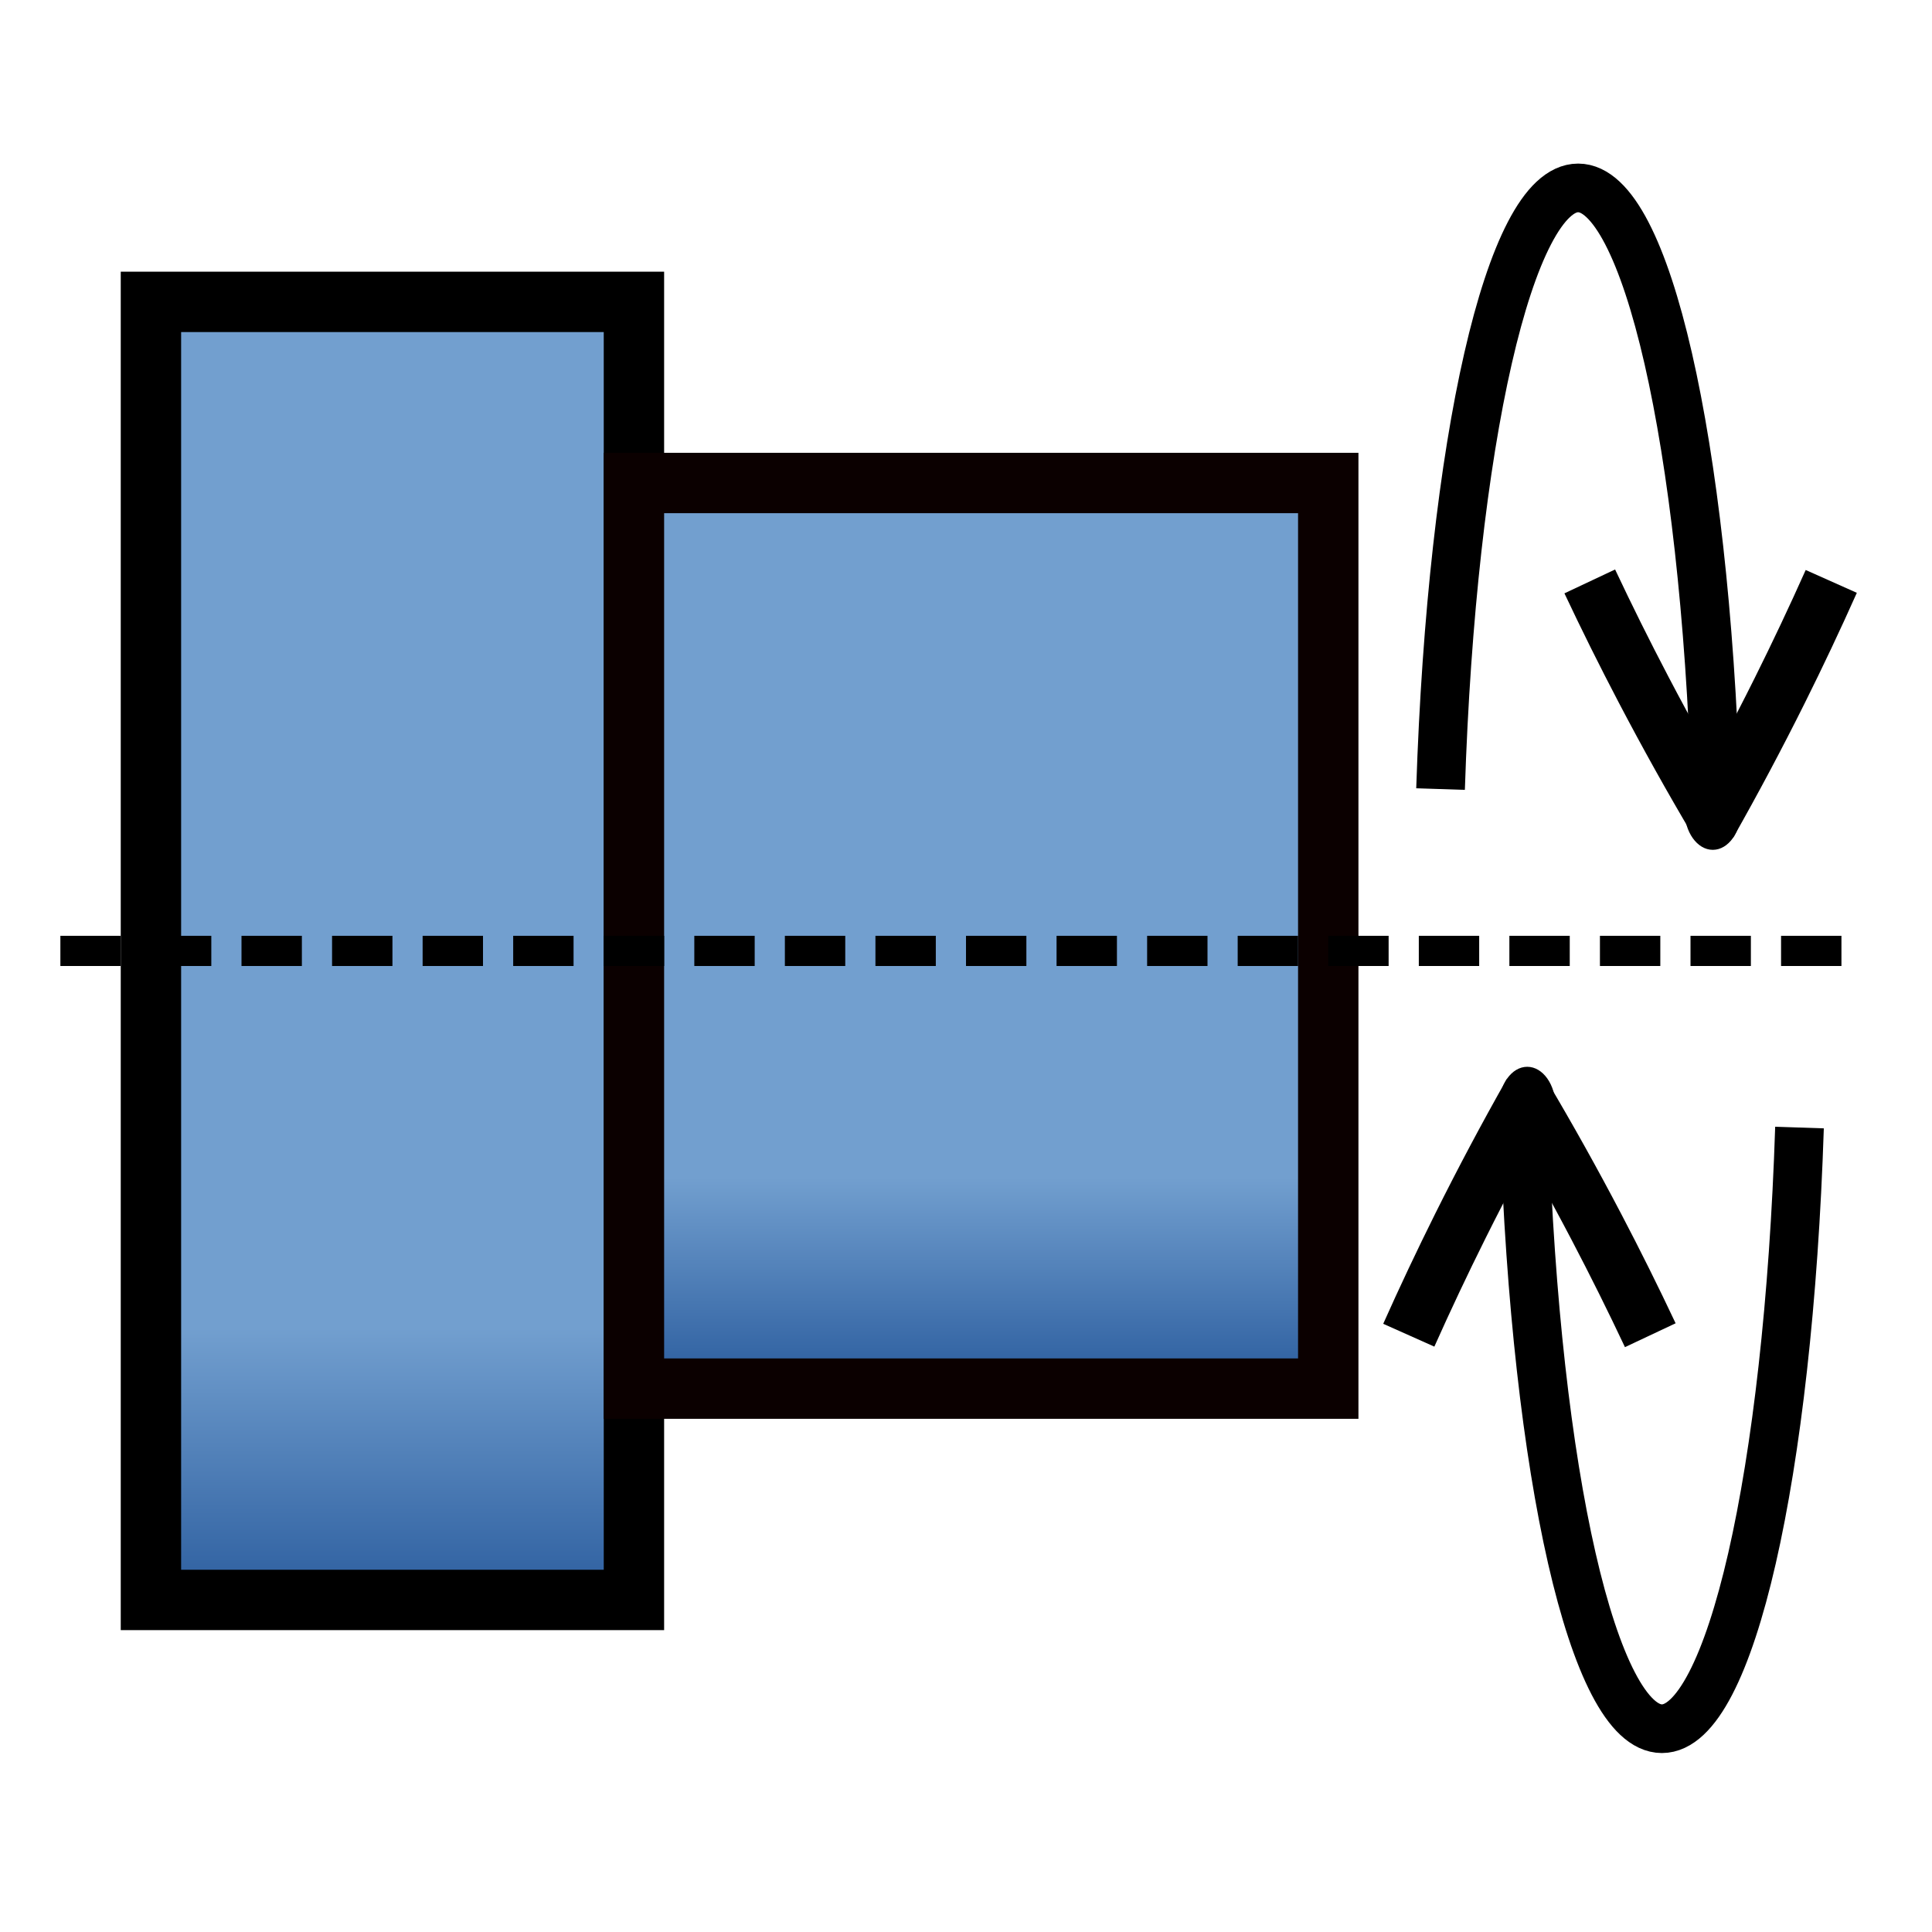
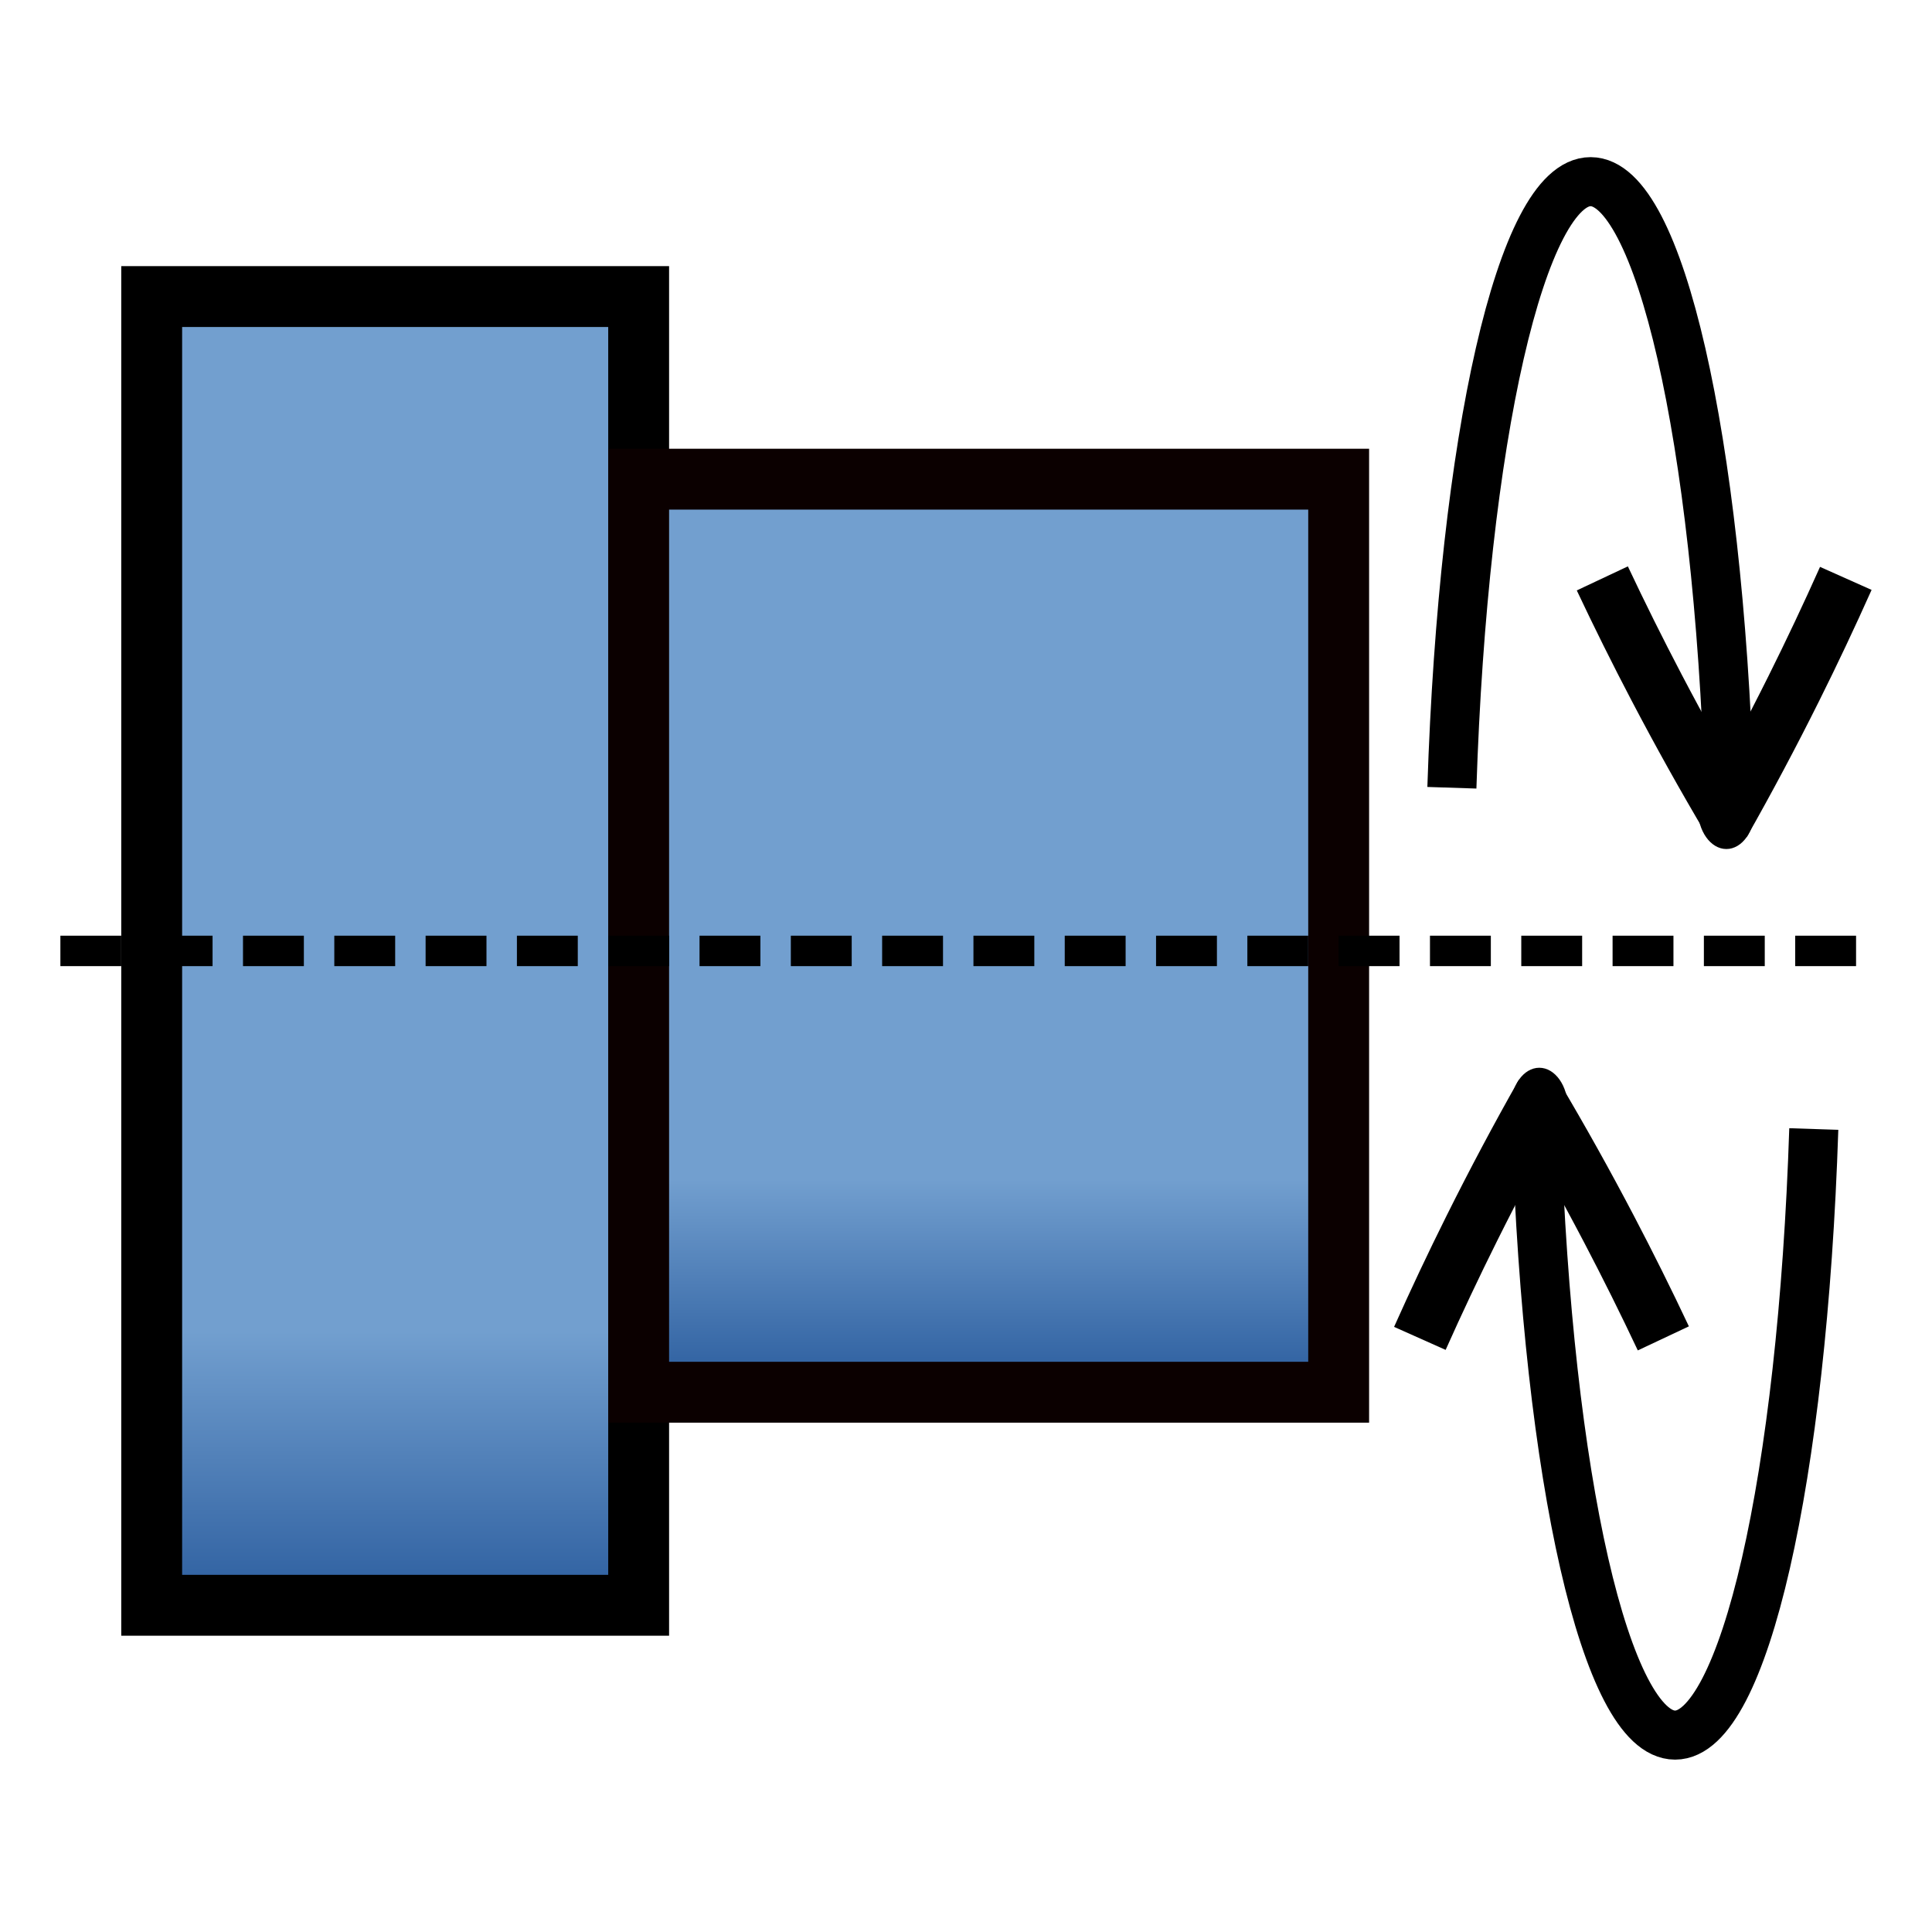
- <svg xmlns="http://www.w3.org/2000/svg" xmlns:xlink="http://www.w3.org/1999/xlink" width="64px" height="64px" id="svg2816" version="1.1">
+ <svg xmlns="http://www.w3.org/2000/svg" xmlns:xlink="http://www.w3.org/1999/xlink" width="64px" height="64px" viewBox="0.016 0.256 63.479 63.479" id="svg2816" version="1.1">
  <defs id="defs2818">
    <linearGradient id="linearGradient3915">
      <stop style="stop-color:#3465a4;stop-opacity:1" offset="0" id="stop3917" />
      <stop style="stop-color:#729fcf;stop-opacity:1" offset="1" id="stop3919" />
    </linearGradient>
    <linearGradient id="linearGradient4513">
      <stop style="stop-color:#ffffff;stop-opacity:1;" offset="0" id="stop4515" />
      <stop style="stop-color:#999999;stop-opacity:1;" offset="1" id="stop4517" />
    </linearGradient>
    <linearGradient id="linearGradient3681">
      <stop id="stop3697" offset="0" style="stop-color:#fff110;stop-opacity:1;" />
      <stop style="stop-color:#cf7008;stop-opacity:1;" offset="1" id="stop3685" />
    </linearGradient>
    <pattern patternTransform="matrix(0.6764373,-0.8182915,2.457831,1.884455,-26.45061,18.29495)" id="pattern5231" xlink:href="#Strips1_1-4" />
    <pattern id="Strips1_1-4" patternTransform="matrix(0.6677284,-1.003708,2.426188,2.311455,3.476099,3.534923)" height="1" width="2" patternUnits="userSpaceOnUse">
      <rect id="rect4483-4" height="2" width="1" y="-0.5" x="0" style="fill:black;stroke:none" />
    </pattern>
    <pattern patternTransform="matrix(0.6677284,-1.003708,2.426188,2.311455,39.61838,8.96928)" id="pattern5231-4" xlink:href="#Strips1_1-6" />
    <pattern id="Strips1_1-6" patternTransform="matrix(0.6677284,-1.003708,2.426188,2.311455,3.476099,3.534923)" height="1" width="2" patternUnits="userSpaceOnUse">
      <rect id="rect4483-0" height="2" width="1" y="-0.5" x="0" style="fill:black;stroke:none" />
    </pattern>
    <pattern patternTransform="matrix(0.6651338,-1.06313,2.41676,2.448297,-49.76257,2.954681)" id="pattern5296" xlink:href="#pattern5231-3" />
    <pattern patternTransform="matrix(0.6677284,-1.003708,2.426188,2.311455,-26.33628,10.8872)" id="pattern5231-3" xlink:href="#Strips1_1-4-3" />
    <pattern id="Strips1_1-4-3" patternTransform="matrix(0.6677284,-1.003708,2.426188,2.311455,3.476099,3.534923)" height="1" width="2" patternUnits="userSpaceOnUse">
      <rect id="rect4483-4-6" height="2" width="1" y="-0.5" x="0" style="fill:black;stroke:none" />
    </pattern>
    <pattern patternTransform="matrix(0.4284489,-0.6215585,1.556767,1.431396,27.94841,13.30646)" id="pattern5330" xlink:href="#Strips1_1-9" />
    <pattern id="Strips1_1-9" patternTransform="matrix(0.6677284,-1.003708,2.426188,2.311455,3.476099,3.534923)" height="1" width="2" patternUnits="userSpaceOnUse">
      <rect id="rect4483-3" height="2" width="1" y="-0.5" x="0" style="fill:black;stroke:none" />
    </pattern>
    <linearGradient xlink:href="#linearGradient3681" id="linearGradient3687" x1="37.898" y1="41.088" x2="4.061" y2="40.169" gradientUnits="userSpaceOnUse" gradientTransform="translate(127.2727,-51.27273)" />
    <linearGradient xlink:href="#linearGradient3681" id="linearGradient3695" x1="37.894" y1="40.485" x2="59.811" y2="43.559" gradientUnits="userSpaceOnUse" gradientTransform="translate(127.2727,-51.27273)" />
    <linearGradient id="linearGradient3681-3">
      <stop id="stop3697-3" offset="0" style="stop-color:#fff110;stop-opacity:1;" />
      <stop style="stop-color:#cf7008;stop-opacity:1;" offset="1" id="stop3685-4" />
    </linearGradient>
    <linearGradient y2="43.559" x2="59.811" y1="40.485" x1="37.894" gradientTransform="translate(-37.00068,-20.48737)" gradientUnits="userSpaceOnUse" id="linearGradient3608" xlink:href="#linearGradient3681-3" />
    <linearGradient id="linearGradient4513-2">
      <stop style="stop-color:#ffffff;stop-opacity:1;" offset="0" id="stop4515-2" />
      <stop style="stop-color:#999999;stop-opacity:1;" offset="1" id="stop4517-4" />
    </linearGradient>
    <radialGradient r="23.635" fy="7.932" fx="32.152" cy="7.932" cx="32.152" gradientTransform="matrix(1,0,0,1.184116,-8.517325,-3.409757)" gradientUnits="userSpaceOnUse" id="radialGradient4538" xlink:href="#linearGradient4513-2" />
    <linearGradient id="linearGradient4513-1">
      <stop style="stop-color:#ffffff;stop-opacity:1;" offset="0" id="stop4515-8" />
      <stop style="stop-color:#999999;stop-opacity:1;" offset="1" id="stop4517-6" />
    </linearGradient>
    <radialGradient r="23.635" fy="7.932" fx="32.152" cy="7.932" cx="32.152" gradientTransform="matrix(1,0,0,1.184116,-8.517325,-3.409757)" gradientUnits="userSpaceOnUse" id="radialGradient4538-6" xlink:href="#linearGradient4513-1" />
    <linearGradient id="linearGradient4513-1-3">
      <stop style="stop-color:#ffffff;stop-opacity:1;" offset="0" id="stop4515-8-7" />
      <stop style="stop-color:#999999;stop-opacity:1;" offset="1" id="stop4517-6-5" />
    </linearGradient>
    <radialGradient r="23.635" fy="35.869" fx="32.152" cy="35.869" cx="32.152" gradientTransform="matrix(0.3949791,0,0,1.184116,-2.716491,-26.06701)" gradientUnits="userSpaceOnUse" id="radialGradient3069" xlink:href="#linearGradient4513-1-3" />
    <linearGradient id="linearGradient4513-1-2">
      <stop style="stop-color:#ffffff;stop-opacity:1;" offset="0" id="stop4515-8-6" />
      <stop style="stop-color:#999999;stop-opacity:1;" offset="1" id="stop4517-6-6" />
    </linearGradient>
    <radialGradient r="23.635" fy="35.869" fx="32.152" cy="35.869" cx="32.152" gradientTransform="matrix(0.3949791,0,0,1.184116,-2.716491,-26.06701)" gradientUnits="userSpaceOnUse" id="radialGradient3102" xlink:href="#linearGradient4513-1-2" />
    <radialGradient xlink:href="#linearGradient4513-1" id="radialGradient3132" gradientUnits="userSpaceOnUse" gradientTransform="matrix(0.3949791,0,0,1.184116,39.89827,-8.952058)" cx="32.152" cy="27.951" fx="32.152" fy="27.951" r="23.635" />
    <pattern xlink:href="#Strips1_1-4-1" id="pattern5231-7" patternTransform="matrix(0.6764373,-0.8182915,2.457831,1.884455,-26.45061,18.29495)" />
    <pattern patternUnits="userSpaceOnUse" width="2" height="1" patternTransform="matrix(0.6677284,-1.003708,2.426188,2.311455,3.476099,3.534923)" id="Strips1_1-4-1">
      <rect style="fill:black;stroke:none" x="0" y="-0.5" width="1" height="2" id="rect4483-4-2" />
    </pattern>
    <pattern xlink:href="#Strips1_1-6-9" id="pattern5231-4-3" patternTransform="matrix(0.6677284,-1.003708,2.426188,2.311455,39.61838,8.96928)" />
    <pattern patternUnits="userSpaceOnUse" width="2" height="1" patternTransform="matrix(0.6677284,-1.003708,2.426188,2.311455,3.476099,3.534923)" id="Strips1_1-6-9">
      <rect style="fill:black;stroke:none" x="0" y="-0.5" width="1" height="2" id="rect4483-0-4" />
    </pattern>
    <pattern xlink:href="#pattern5231-3-4" id="pattern5296-7" patternTransform="matrix(0.6651338,-1.06313,2.41676,2.448297,-49.76257,2.954681)" />
    <pattern xlink:href="#Strips1_1-4-3-5" id="pattern5231-3-4" patternTransform="matrix(0.6677284,-1.003708,2.426188,2.311455,-26.33628,10.8872)" />
    <pattern patternUnits="userSpaceOnUse" width="2" height="1" patternTransform="matrix(0.6677284,-1.003708,2.426188,2.311455,3.476099,3.534923)" id="Strips1_1-4-3-5">
      <rect style="fill:black;stroke:none" x="0" y="-0.5" width="1" height="2" id="rect4483-4-6-0" />
    </pattern>
    <pattern xlink:href="#Strips1_1-9-1" id="pattern5330-3" patternTransform="matrix(0.4284489,-0.6215585,1.556767,1.431396,27.94841,13.30646)" />
    <pattern patternUnits="userSpaceOnUse" width="2" height="1" patternTransform="matrix(0.6677284,-1.003708,2.426188,2.311455,3.476099,3.534923)" id="Strips1_1-9-1">
      <rect style="fill:black;stroke:none" x="0" y="-0.5" width="1" height="2" id="rect4483-3-0" />
    </pattern>
    <linearGradient gradientTransform="translate(127.2727,-51.27273)" gradientUnits="userSpaceOnUse" y2="40.169" x2="4.061" y1="41.088" x1="37.898" id="linearGradient4460" xlink:href="#linearGradient3681" />
    <linearGradient gradientTransform="translate(127.2727,-51.27273)" gradientUnits="userSpaceOnUse" y2="43.559" x2="59.811" y1="40.485" x1="37.894" id="linearGradient4462" xlink:href="#linearGradient3681" />
    <linearGradient xlink:href="#linearGradient3681" id="linearGradient4464" gradientUnits="userSpaceOnUse" gradientTransform="translate(-37.00068,-20.48737)" x1="37.894" y1="40.485" x2="59.811" y2="43.559" />
    <radialGradient xlink:href="#linearGradient4513" id="radialGradient4538-5" gradientUnits="userSpaceOnUse" gradientTransform="matrix(1,0,0,1.184116,-8.517325,-3.409757)" cx="32.152" cy="7.932" fx="32.152" fy="7.932" r="23.635" />
    <radialGradient xlink:href="#linearGradient4513" id="radialGradient4538-6-6" gradientUnits="userSpaceOnUse" gradientTransform="matrix(1,0,0,1.184116,-8.517325,-3.409757)" cx="32.152" cy="7.932" fx="32.152" fy="7.932" r="23.635" />
    <radialGradient xlink:href="#linearGradient4513" id="radialGradient3069-9" gradientUnits="userSpaceOnUse" gradientTransform="matrix(0.3949791,0,0,1.184116,-2.716491,-26.06701)" cx="32.152" cy="35.869" fx="32.152" fy="35.869" r="23.635" />
    <radialGradient xlink:href="#linearGradient4513" id="radialGradient3102-4" gradientUnits="userSpaceOnUse" gradientTransform="matrix(0.3949791,0,0,1.184116,-2.716491,-26.06701)" cx="32.152" cy="35.869" fx="32.152" fy="35.869" r="23.635" />
    <linearGradient xlink:href="#linearGradient4031" id="linearGradient4055" gradientUnits="userSpaceOnUse" gradientTransform="translate(71.49472,-3.198256)" x1="30" y1="10" x2="36" y2="54.227" />
    <linearGradient id="linearGradient4031">
      <stop id="stop4033" offset="0" style="stop-color:#d3d7cf;stop-opacity:1" />
      <stop id="stop4035" offset="1" style="stop-color:#888a85;stop-opacity:1" />
    </linearGradient>
    <linearGradient xlink:href="#linearGradient4031" id="linearGradient1004" gradientUnits="userSpaceOnUse" x1="32" y1="17" x2="32" y2="45" />
    <linearGradient xlink:href="#linearGradient3915" id="linearGradient1010" gradientUnits="userSpaceOnUse" x1="33" y1="45" x2="33" y2="39" />
    <linearGradient xlink:href="#linearGradient3915" id="linearGradient1023" x1="13" y1="52" x2="13" y2="44" gradientUnits="userSpaceOnUse" />
  </defs>
  <g id="layer1">
    <rect style="fill:url(#linearGradient1023);fill-opacity:1;stroke:#000000;stroke-width:2;stroke-miterlimit:4;stroke-dasharray:none;stroke-opacity:1" id="rect963" width="16" height="43" x="5" y="10" />
    <rect style="fill:url(#linearGradient1010);fill-opacity:1;stroke:#0b0000;stroke-width:2;stroke-miterlimit:4;stroke-dasharray:none;stroke-opacity:1" id="rect965" width="23" height="30" x="21" y="16" />
    <path style="fill:none;stroke:#000000;stroke-width:1;stroke-linecap:butt;stroke-linejoin:miter;stroke-opacity:1;stroke-miterlimit:4;stroke-dasharray:2,1;stroke-dashoffset:0" d="M 2,31.5 H 62" id="path967" />
    <g id="g993" transform="translate(-2)">
      <path id="path146" style="fill:none;fill-rule:evenodd;stroke:#000000;stroke-width:1.855;stroke-miterlimit:4;stroke-dasharray:none;stroke-opacity:1" d="M 62.663,19.26 A 6.073,24.073 26.495 0 1 60.955,22.877 v 0 a 6.073,24.073 26.495 0 1 -2.349,4.416" />
      <path id="path984" style="fill:none;fill-rule:evenodd;stroke:#000000;stroke-width:1.612;stroke-miterlimit:4;stroke-dasharray:none;stroke-opacity:1" d="M 49.72,26.139 A 4.622,23.883 0 0 1 54.278,6.225 4.622,23.883 0 0 1 58.835,26.14" />
      <path id="path982" style="fill:none;fill-rule:evenodd;stroke:#000000;stroke-width:1.855;stroke-miterlimit:4;stroke-dasharray:none;stroke-opacity:1" d="M 58.882,27.211 A 24.073,6.073 62.357 0 1 56.445,22.843 24.073,6.073 62.357 0 1 54.663,19.26" />
      <ellipse style="fill:#000000;fill-opacity:1;stroke:none;stroke-width:1.006;stroke-miterlimit:4;stroke-dasharray:none;stroke-opacity:1" id="path987" cx="58.739" cy="26.826" rx="0.94" ry="1.326" />
    </g>
    <g id="g993-3" transform="rotate(180,54.66542,31.74536)">
      <path id="path146-6" style="fill:none;fill-rule:evenodd;stroke:#000000;stroke-width:1.855;stroke-miterlimit:4;stroke-dasharray:none;stroke-opacity:1" d="M 62.663,19.26 A 6.073,24.073 26.495 0 1 60.955,22.877 v 0 a 6.073,24.073 26.495 0 1 -2.349,4.416" />
      <path id="path984-7" style="fill:none;fill-rule:evenodd;stroke:#000000;stroke-width:1.612;stroke-miterlimit:4;stroke-dasharray:none;stroke-opacity:1" d="M 49.72,26.139 A 4.622,23.883 0 0 1 54.278,6.225 4.622,23.883 0 0 1 58.835,26.14" />
      <path id="path982-5" style="fill:none;fill-rule:evenodd;stroke:#000000;stroke-width:1.855;stroke-miterlimit:4;stroke-dasharray:none;stroke-opacity:1" d="M 58.882,27.211 A 24.073,6.073 62.357 0 1 56.445,22.843 24.073,6.073 62.357 0 1 54.663,19.26" />
      <ellipse style="fill:#000000;fill-opacity:1;stroke:none;stroke-width:1.006;stroke-miterlimit:4;stroke-dasharray:none;stroke-opacity:1" id="path987-3" cx="58.739" cy="26.826" rx="0.94" ry="1.326" />
    </g>
  </g>
</svg>
